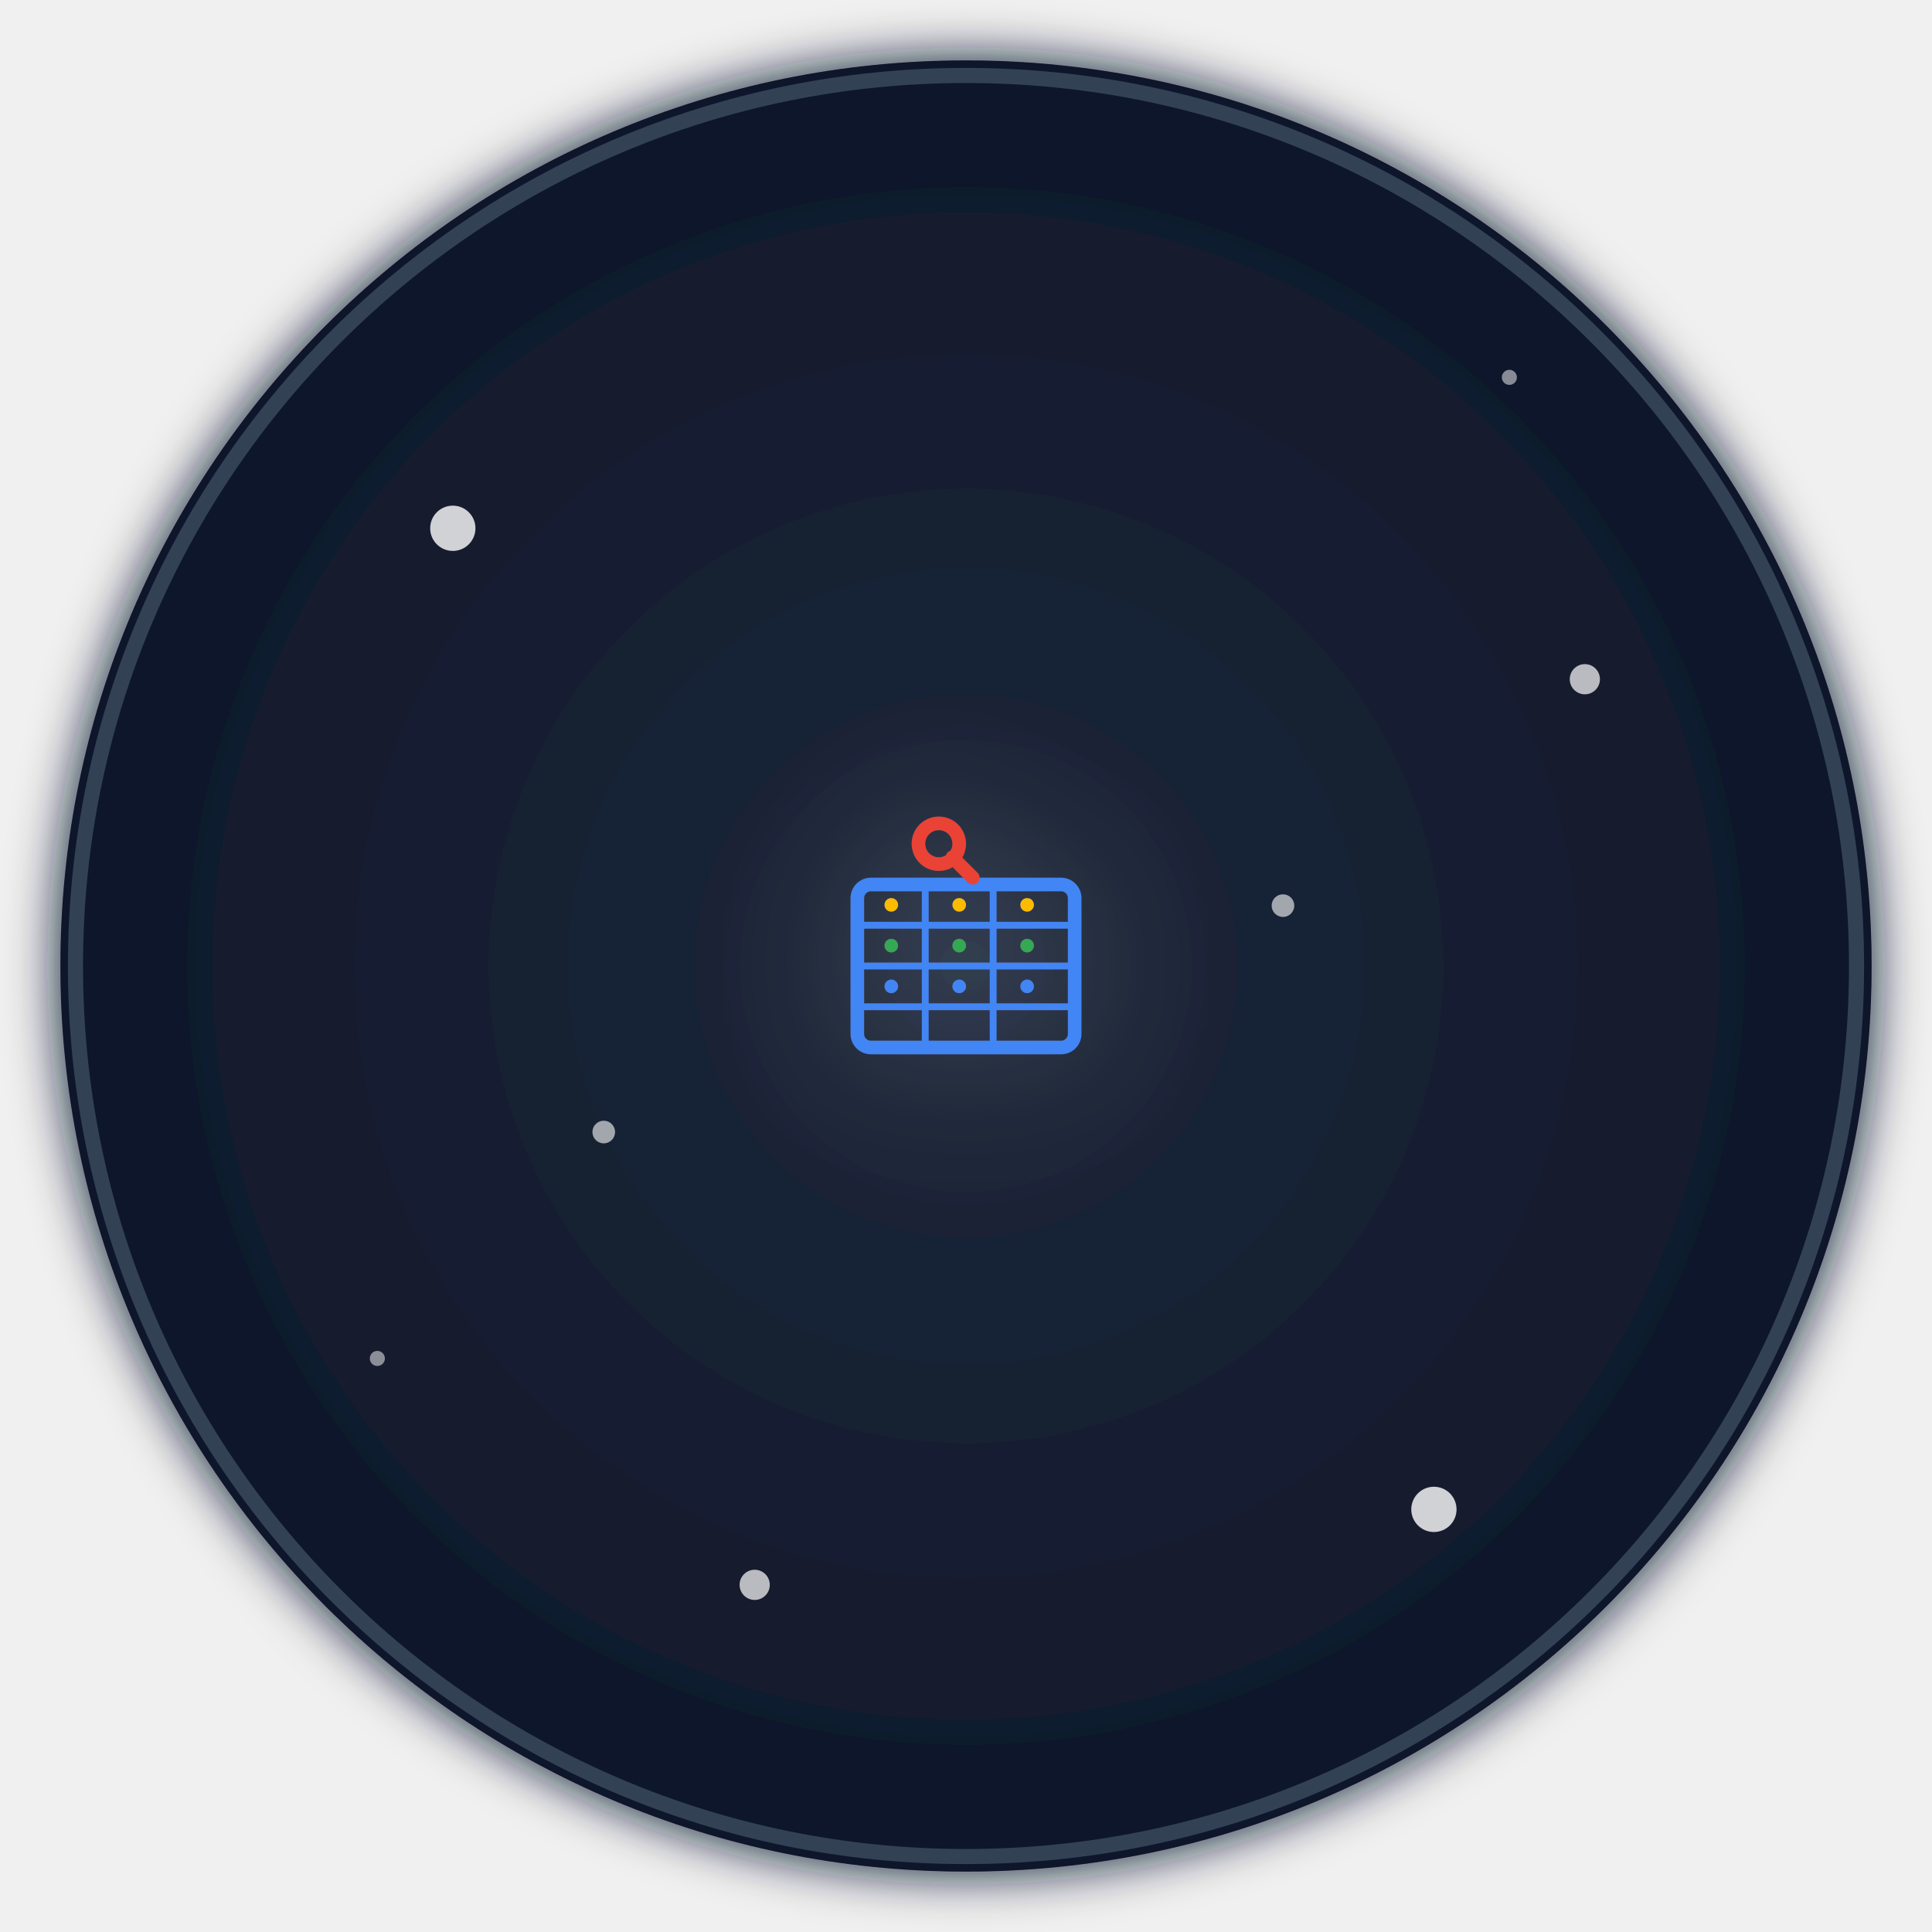
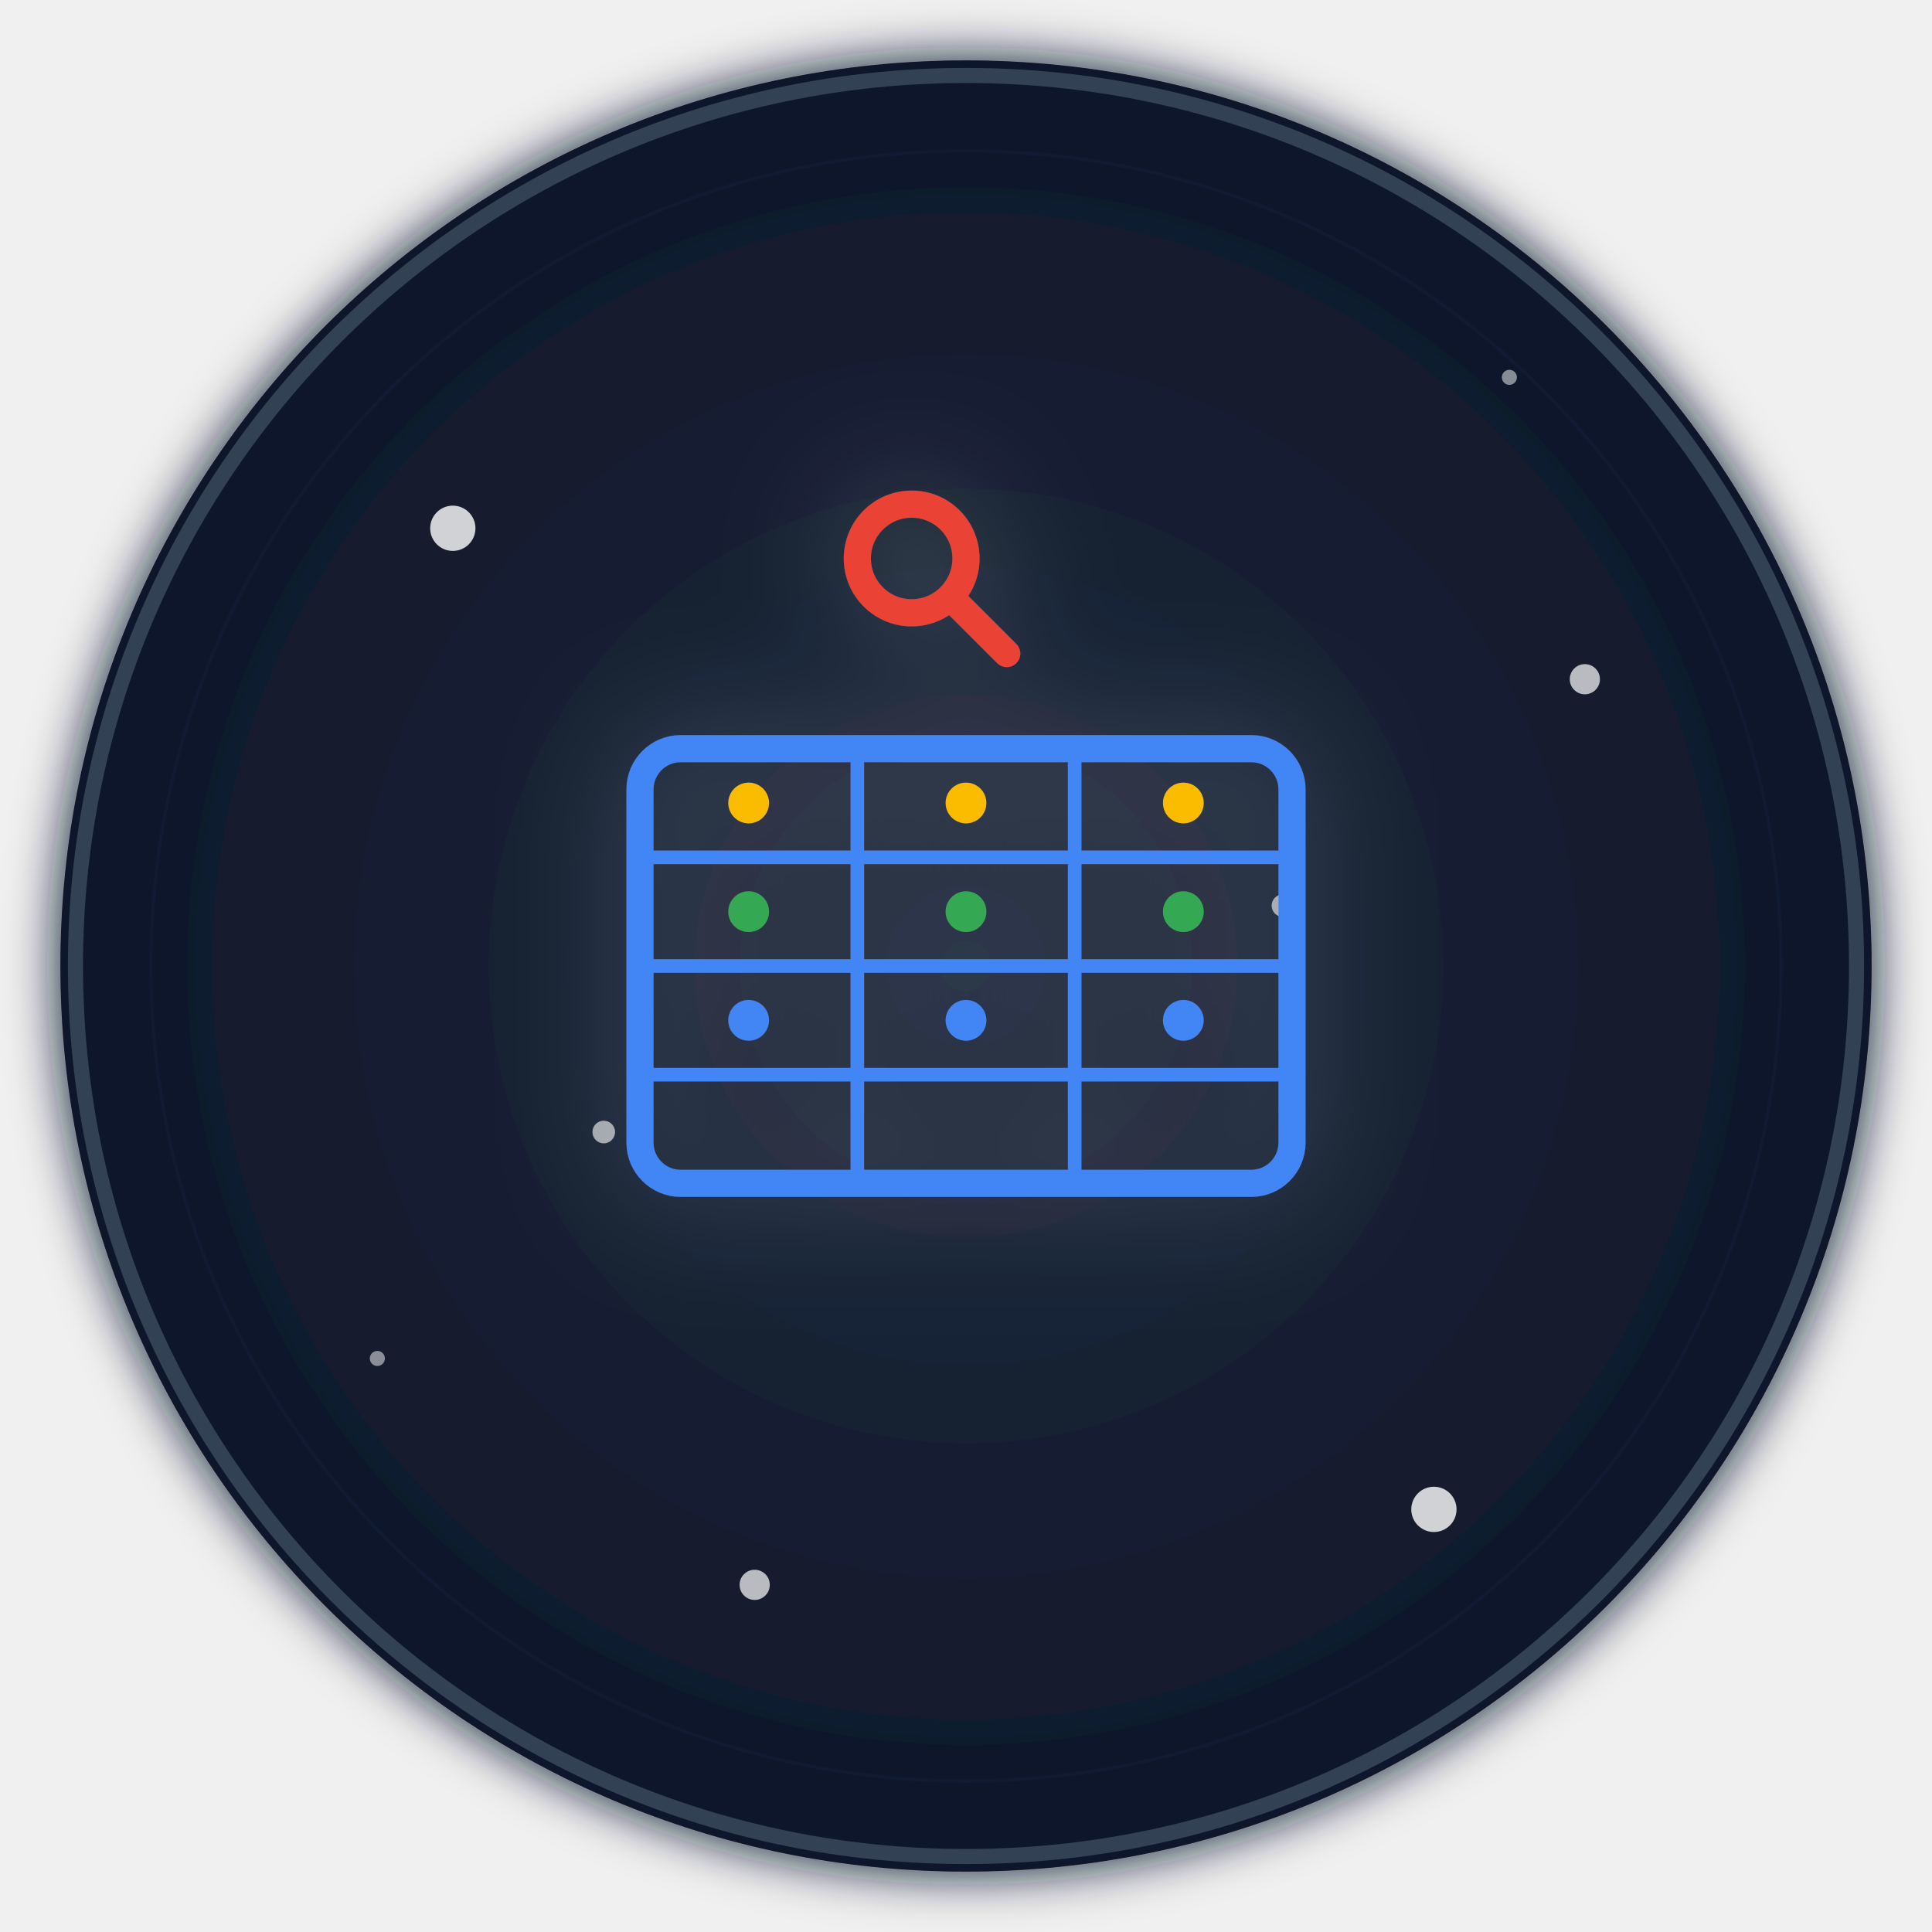
<svg xmlns="http://www.w3.org/2000/svg" width="256" height="256" viewBox="0 0 256 256" fill="none">
  <defs>
    <radialGradient id="grad1" cx="50%" cy="50%" r="50%" fx="50%" fy="50%">
      <stop offset="0%" style="stop-color:#1e293b;stop-opacity:1" />
      <stop offset="100%" style="stop-color:#0f172a;stop-opacity:1" />
    </radialGradient>
    <filter id="glow">
      <feGaussianBlur stdDeviation="3.5" result="coloredBlur" />
      <feMerge>
        <feMergeNode in="coloredBlur" />
        <feMergeNode in="SourceGraphic" />
      </feMerge>
    </filter>
  </defs>
  <circle cx="128" cy="128" r="120" fill="url(#grad1)" filter="url(#glow)" />
  <circle cx="128" cy="128" r="118" fill="transparent" stroke="#334155" stroke-width="2" />
  <circle cx="60" cy="70" r="3" fill="white" opacity="0.8" />
  <circle cx="190" cy="200" r="3" fill="white" opacity="0.8" />
  <circle cx="100" cy="210" r="2" fill="white" opacity="0.7" />
  <circle cx="210" cy="90" r="2" fill="white" opacity="0.7" />
  <circle cx="80" cy="150" r="1.5" fill="white" opacity="0.6" />
  <circle cx="170" cy="120" r="1.5" fill="white" opacity="0.6" />
  <circle cx="50" cy="180" r="1" fill="white" opacity="0.5" />
  <circle cx="200" cy="50" r="1" fill="white" opacity="0.5" />
  <g style="filter: drop-shadow(0 0 8px rgba(255, 255, 255, 0.3));">
-     <g transform="translate(128, 128) scale(0.9) translate(-24, -24)">
+     <g transform="translate(128, 128) scale(0.9) translate(-128, -128)">
      <g>
-         <rect x="8" y="12" width="32" height="24" rx="2" fill="none" stroke="#4285F4" stroke-width="2" />
-         <line x1="8" y1="18" x2="40" y2="18" stroke="#4285F4" stroke-width="1" />
-         <line x1="8" y1="24" x2="40" y2="24" stroke="#4285F4" stroke-width="1" />
-         <line x1="8" y1="30" x2="40" y2="30" stroke="#4285F4" stroke-width="1" />
-         <line x1="18" y1="12" x2="18" y2="36" stroke="#4285F4" stroke-width="1" />
-         <line x1="28" y1="12" x2="28" y2="36" stroke="#4285F4" stroke-width="1" />
-         <circle cx="20" cy="6" r="3" fill="none" stroke="#EA4335" stroke-width="2" />
-         <path d="M22 8 L25 11" stroke="#EA4335" stroke-width="2" stroke-linecap="round" />
-         <circle cx="13" cy="15" r="1" fill="#FBBC04" />
-         <circle cx="23" cy="15" r="1" fill="#FBBC04" />
-         <circle cx="33" cy="15" r="1" fill="#FBBC04" />
-         <circle cx="13" cy="21" r="1" fill="#34A853" />
-         <circle cx="23" cy="21" r="1" fill="#34A853" />
-         <circle cx="33" cy="21" r="1" fill="#34A853" />
-         <circle cx="13" cy="27" r="1" fill="#4285F4" />
-         <circle cx="23" cy="27" r="1" fill="#4285F4" />
-         <circle cx="33" cy="27" r="1" fill="#4285F4" />
+         <rect x="80" y="96" width="96" height="64" rx="6" fill="none" stroke="#4285F4" stroke-width="4" />
+         <line x1="80" y1="112" x2="176" y2="112" stroke="#4285F4" stroke-width="2" />
+         <line x1="80" y1="128" x2="176" y2="128" stroke="#4285F4" stroke-width="2" />
+         <line x1="80" y1="144" x2="176" y2="144" stroke="#4285F4" stroke-width="2" />
+         <line x1="112" y1="96" x2="112" y2="160" stroke="#4285F4" stroke-width="2" />
+         <line x1="144" y1="96" x2="144" y2="160" stroke="#4285F4" stroke-width="2" />
+         <circle cx="120" cy="68" r="8" fill="none" stroke="#EA4335" stroke-width="4" />
+         <path d="M126 74 L134 82" stroke="#EA4335" stroke-width="4" stroke-linecap="round" />
+         <circle cx="96" cy="104" r="3" fill="#FBBC04" />
+         <circle cx="128" cy="104" r="3" fill="#FBBC04" />
+         <circle cx="160" cy="104" r="3" fill="#FBBC04" />
+         <circle cx="96" cy="120" r="3" fill="#34A853" />
+         <circle cx="128" cy="120" r="3" fill="#34A853" />
+         <circle cx="160" cy="120" r="3" fill="#34A853" />
+         <circle cx="96" cy="136" r="3" fill="#4285F4" />
+         <circle cx="128" cy="136" r="3" fill="#4285F4" />
+         <circle cx="160" cy="136" r="3" fill="#4285F4" />
      </g>
+       <circle cx="128" cy="128" r="120" fill="none" stroke="#4285F4" stroke-width="0.5" opacity="0.05" />
    </g>
  </g>
</svg>
